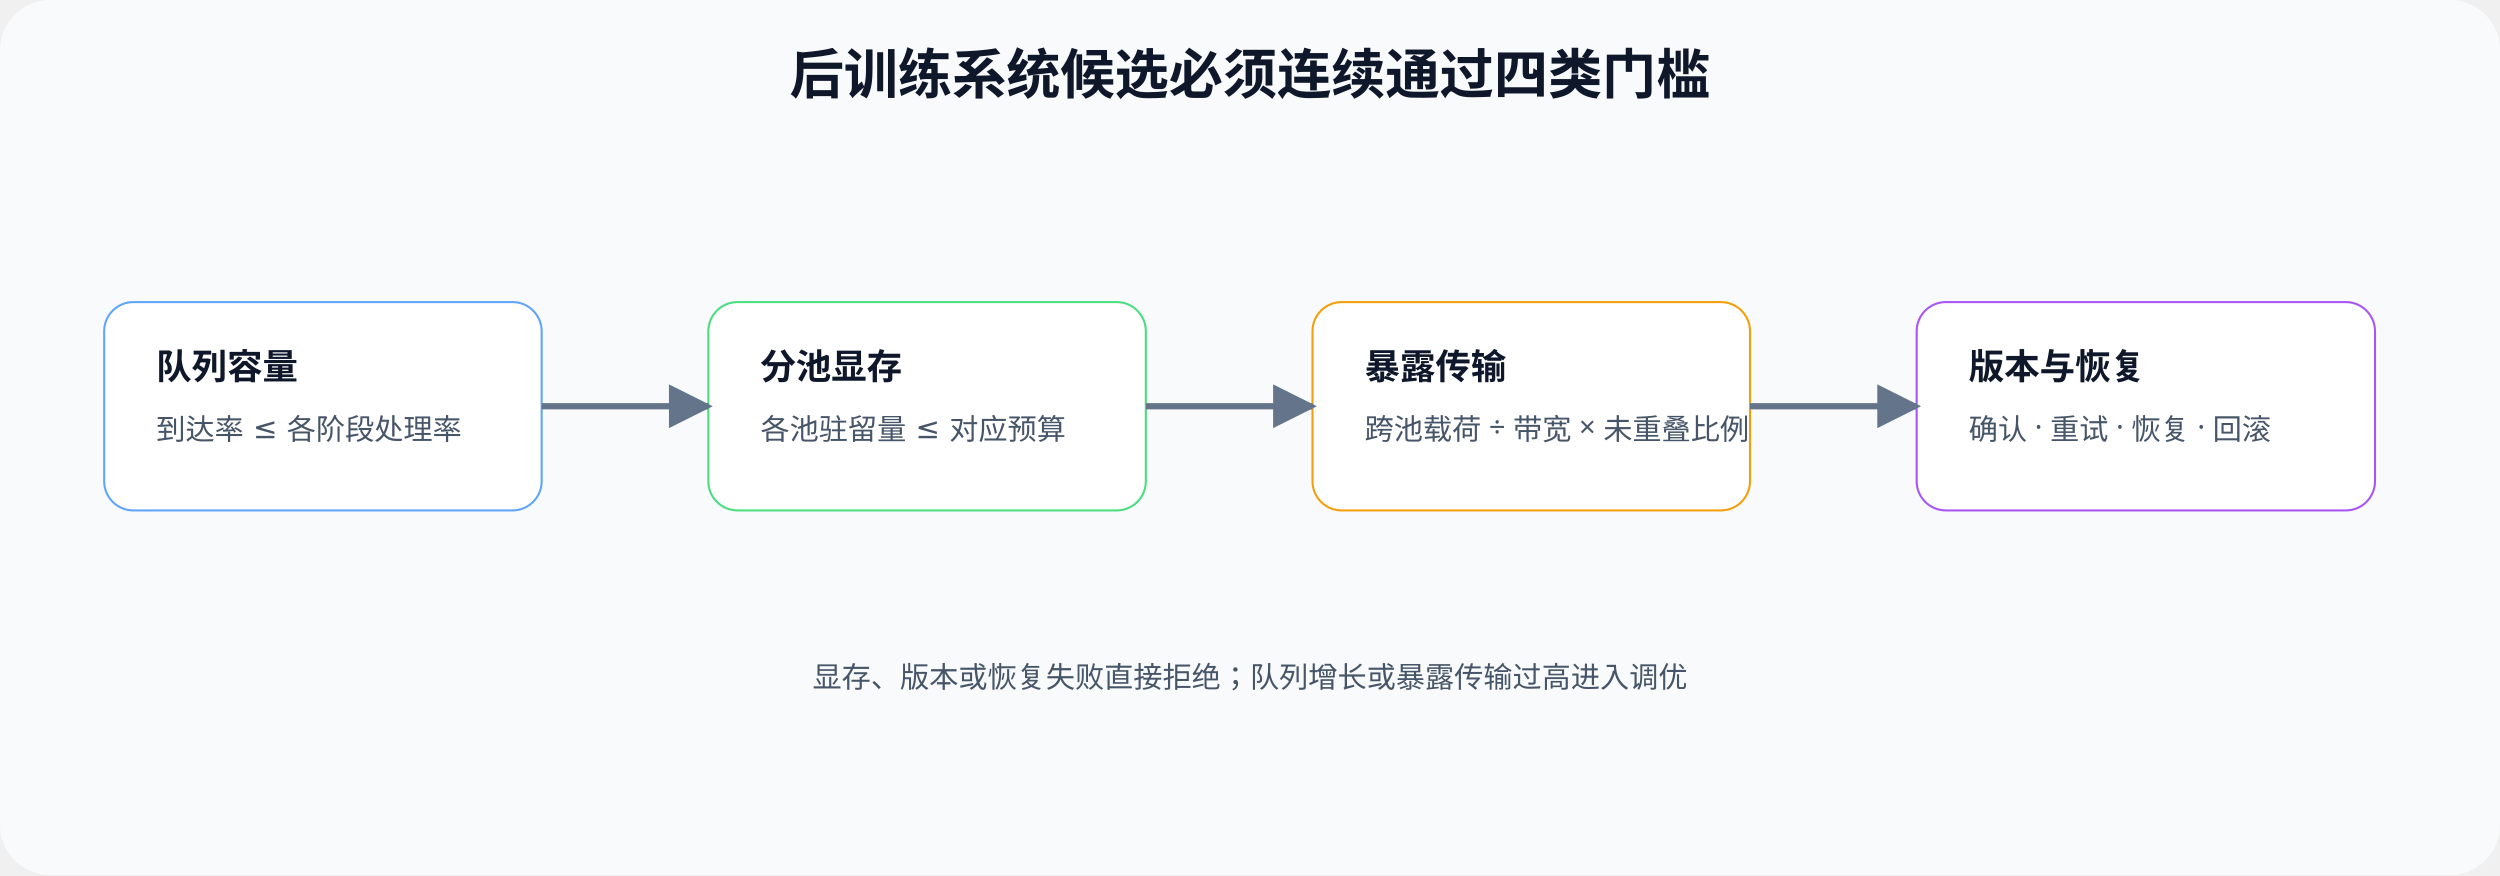
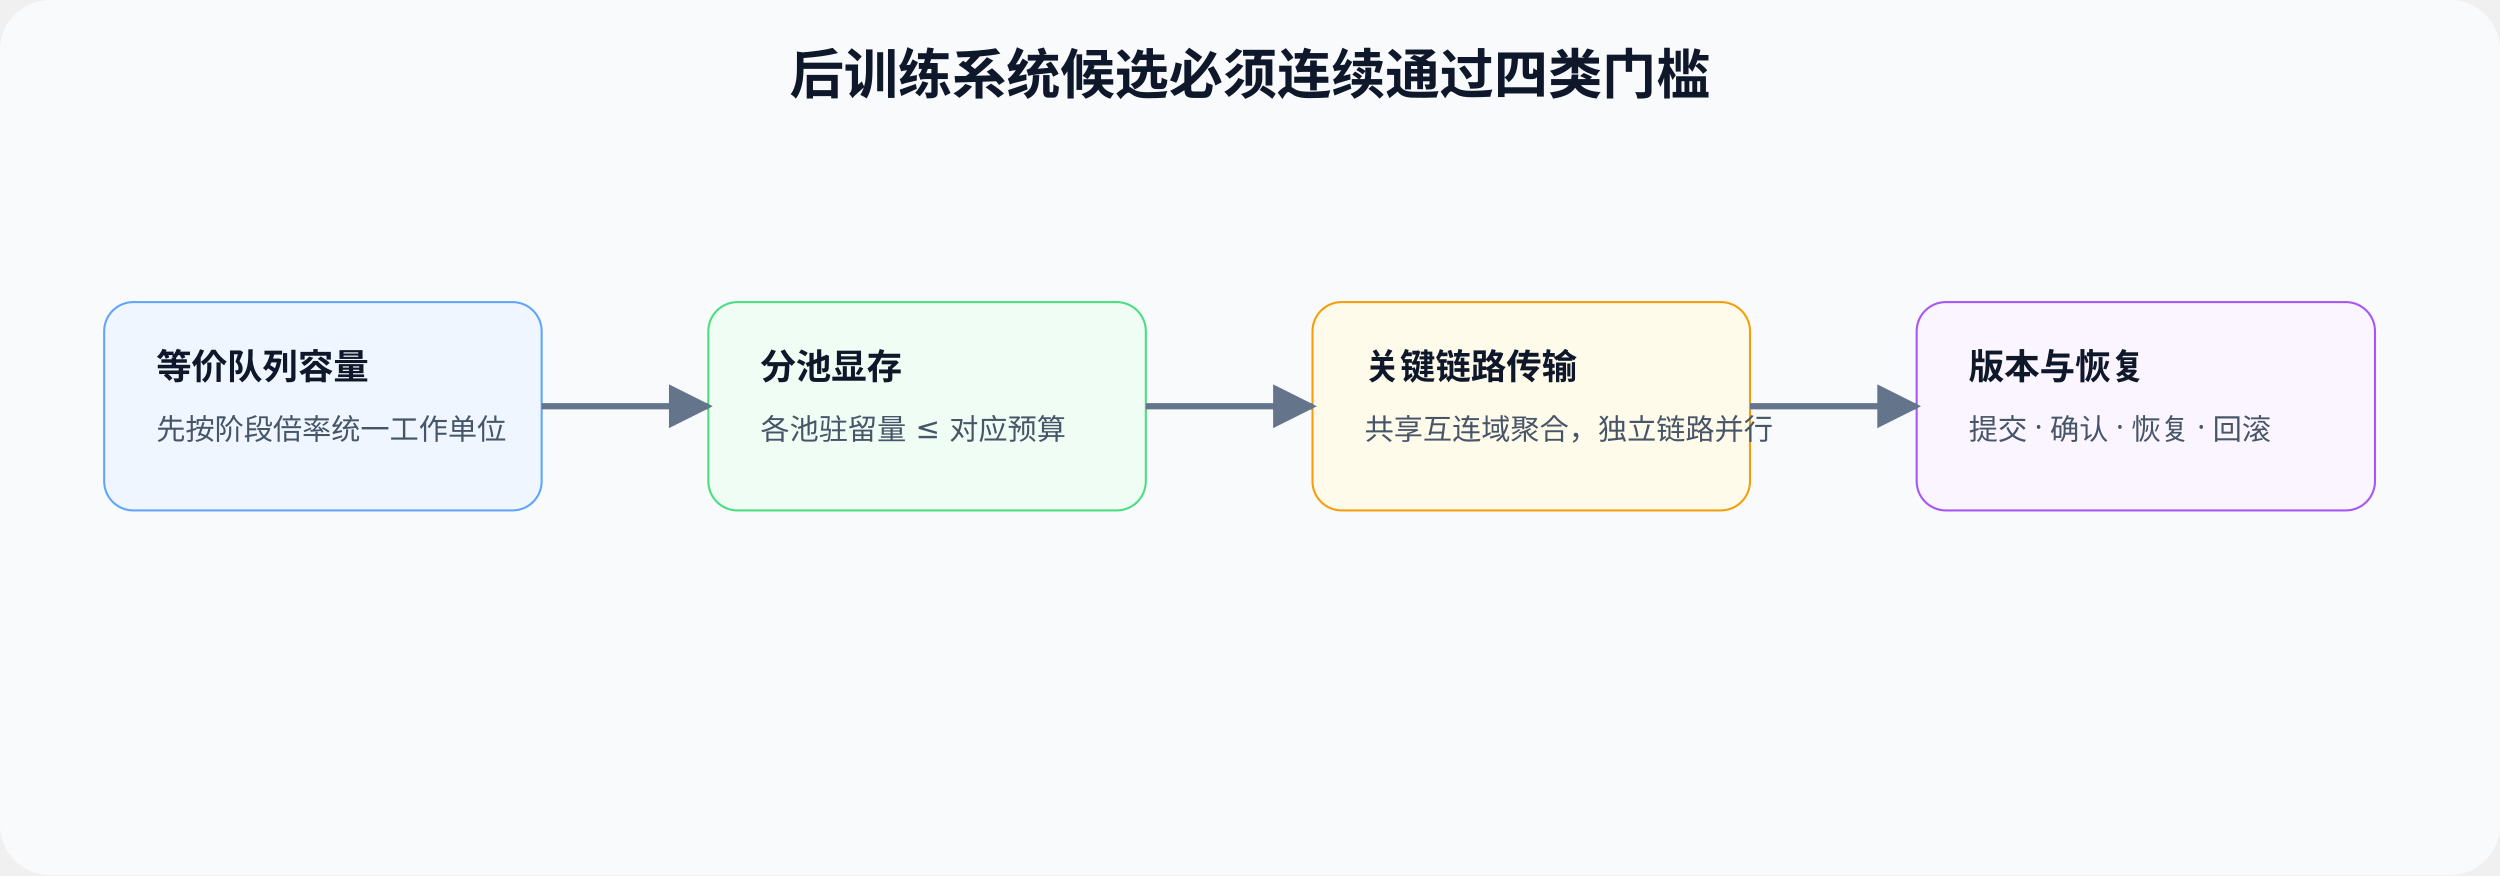
<svg xmlns="http://www.w3.org/2000/svg" width="1200" height="420" viewBox="0 0 1200 420">
  <defs>
    <marker id="a" viewBox="0 0 10 10" refX="9" refY="5" markerWidth="7" markerHeight="7" orient="auto">
      <path d="M0 0L10 5L0 10Z" fill="#64748b" />
    </marker>
    <style>.t{font:700 26px sans-serif;fill:#0f172a}.n{font:700 17px sans-serif;fill:#0f172a}.s{font:14px sans-serif;fill:#475569}</style>
  </defs>
  <rect width="1200" height="420" rx="24" fill="#f8fafc" />
  <text x="600" y="45" text-anchor="middle" class="t">后训练系统候选必须连续通过四类门槛</text>
-   <rect x="50" y="145" width="210" height="100" rx="14" fill="#fff" stroke="#60a5fa" />
-   <text x="75" y="182" class="n">队列容量</text>
-   <text x="75" y="211" class="s">到达率 ≤ 各阶段处理率</text>
-   <rect x="340" y="145" width="210" height="100" rx="14" fill="#fff" stroke="#4ade80" />
+   <rect x="50" y="145" width="210" height="100" rx="14" fill="#eff6ff" stroke="#60a5fa" />
+   <text x="75" y="182" class="n">等价队列容量</text>
+   <text x="75" y="211" class="s">先按阶段倍率统一工作单位</text>
+   <rect x="340" y="145" width="210" height="100" rx="14" fill="#f0fdf4" stroke="#4ade80" />
  <text x="365" y="182" class="n">分池显存</text>
  <text x="365" y="211" class="s">各池驻留量 ≤ 对应预算</text>
-   <rect x="630" y="145" width="210" height="100" rx="14" fill="#fff" stroke="#f59e0b" />
-   <text x="655" y="182" class="n">暴露传输</text>
-   <text x="655" y="211" class="s">跨池载荷 ÷ 带宽 × 未重叠比例</text>
-   <rect x="920" y="145" width="220" height="100" rx="14" fill="#fff" stroke="#a855f7" />
+   <rect x="630" y="145" width="210" height="100" rx="14" fill="#fffbeb" stroke="#f59e0b" />
+   <text x="655" y="182" class="n">关键链路传输</text>
+   <text x="655" y="211" class="s">共享互连域聚合，独立链路并行</text>
+   <rect x="920" y="145" width="220" height="100" rx="14" fill="#faf5ff" stroke="#a855f7" />
  <text x="945" y="182" class="n">版本与恢复</text>
-   <text x="945" y="211" class="s">确认 · 重试 · 恢复 · 回滚</text>
+   <text x="945" y="211" class="s">提交 · 确认 · 恢复 · 回滚</text>
  <path d="M260 195H340" stroke="#64748b" stroke-width="3" marker-end="url(#a)" />
  <path d="M550 195H630" stroke="#64748b" stroke-width="3" marker-end="url(#a)" />
  <path d="M840 195H920" stroke="#64748b" stroke-width="3" marker-end="url(#a)" />
-   <text x="600" y="330" text-anchor="middle" class="s">显存、版本或恢复失败直接拒绝；队列增长或暴露传输过高进入调优</text>
</svg>
